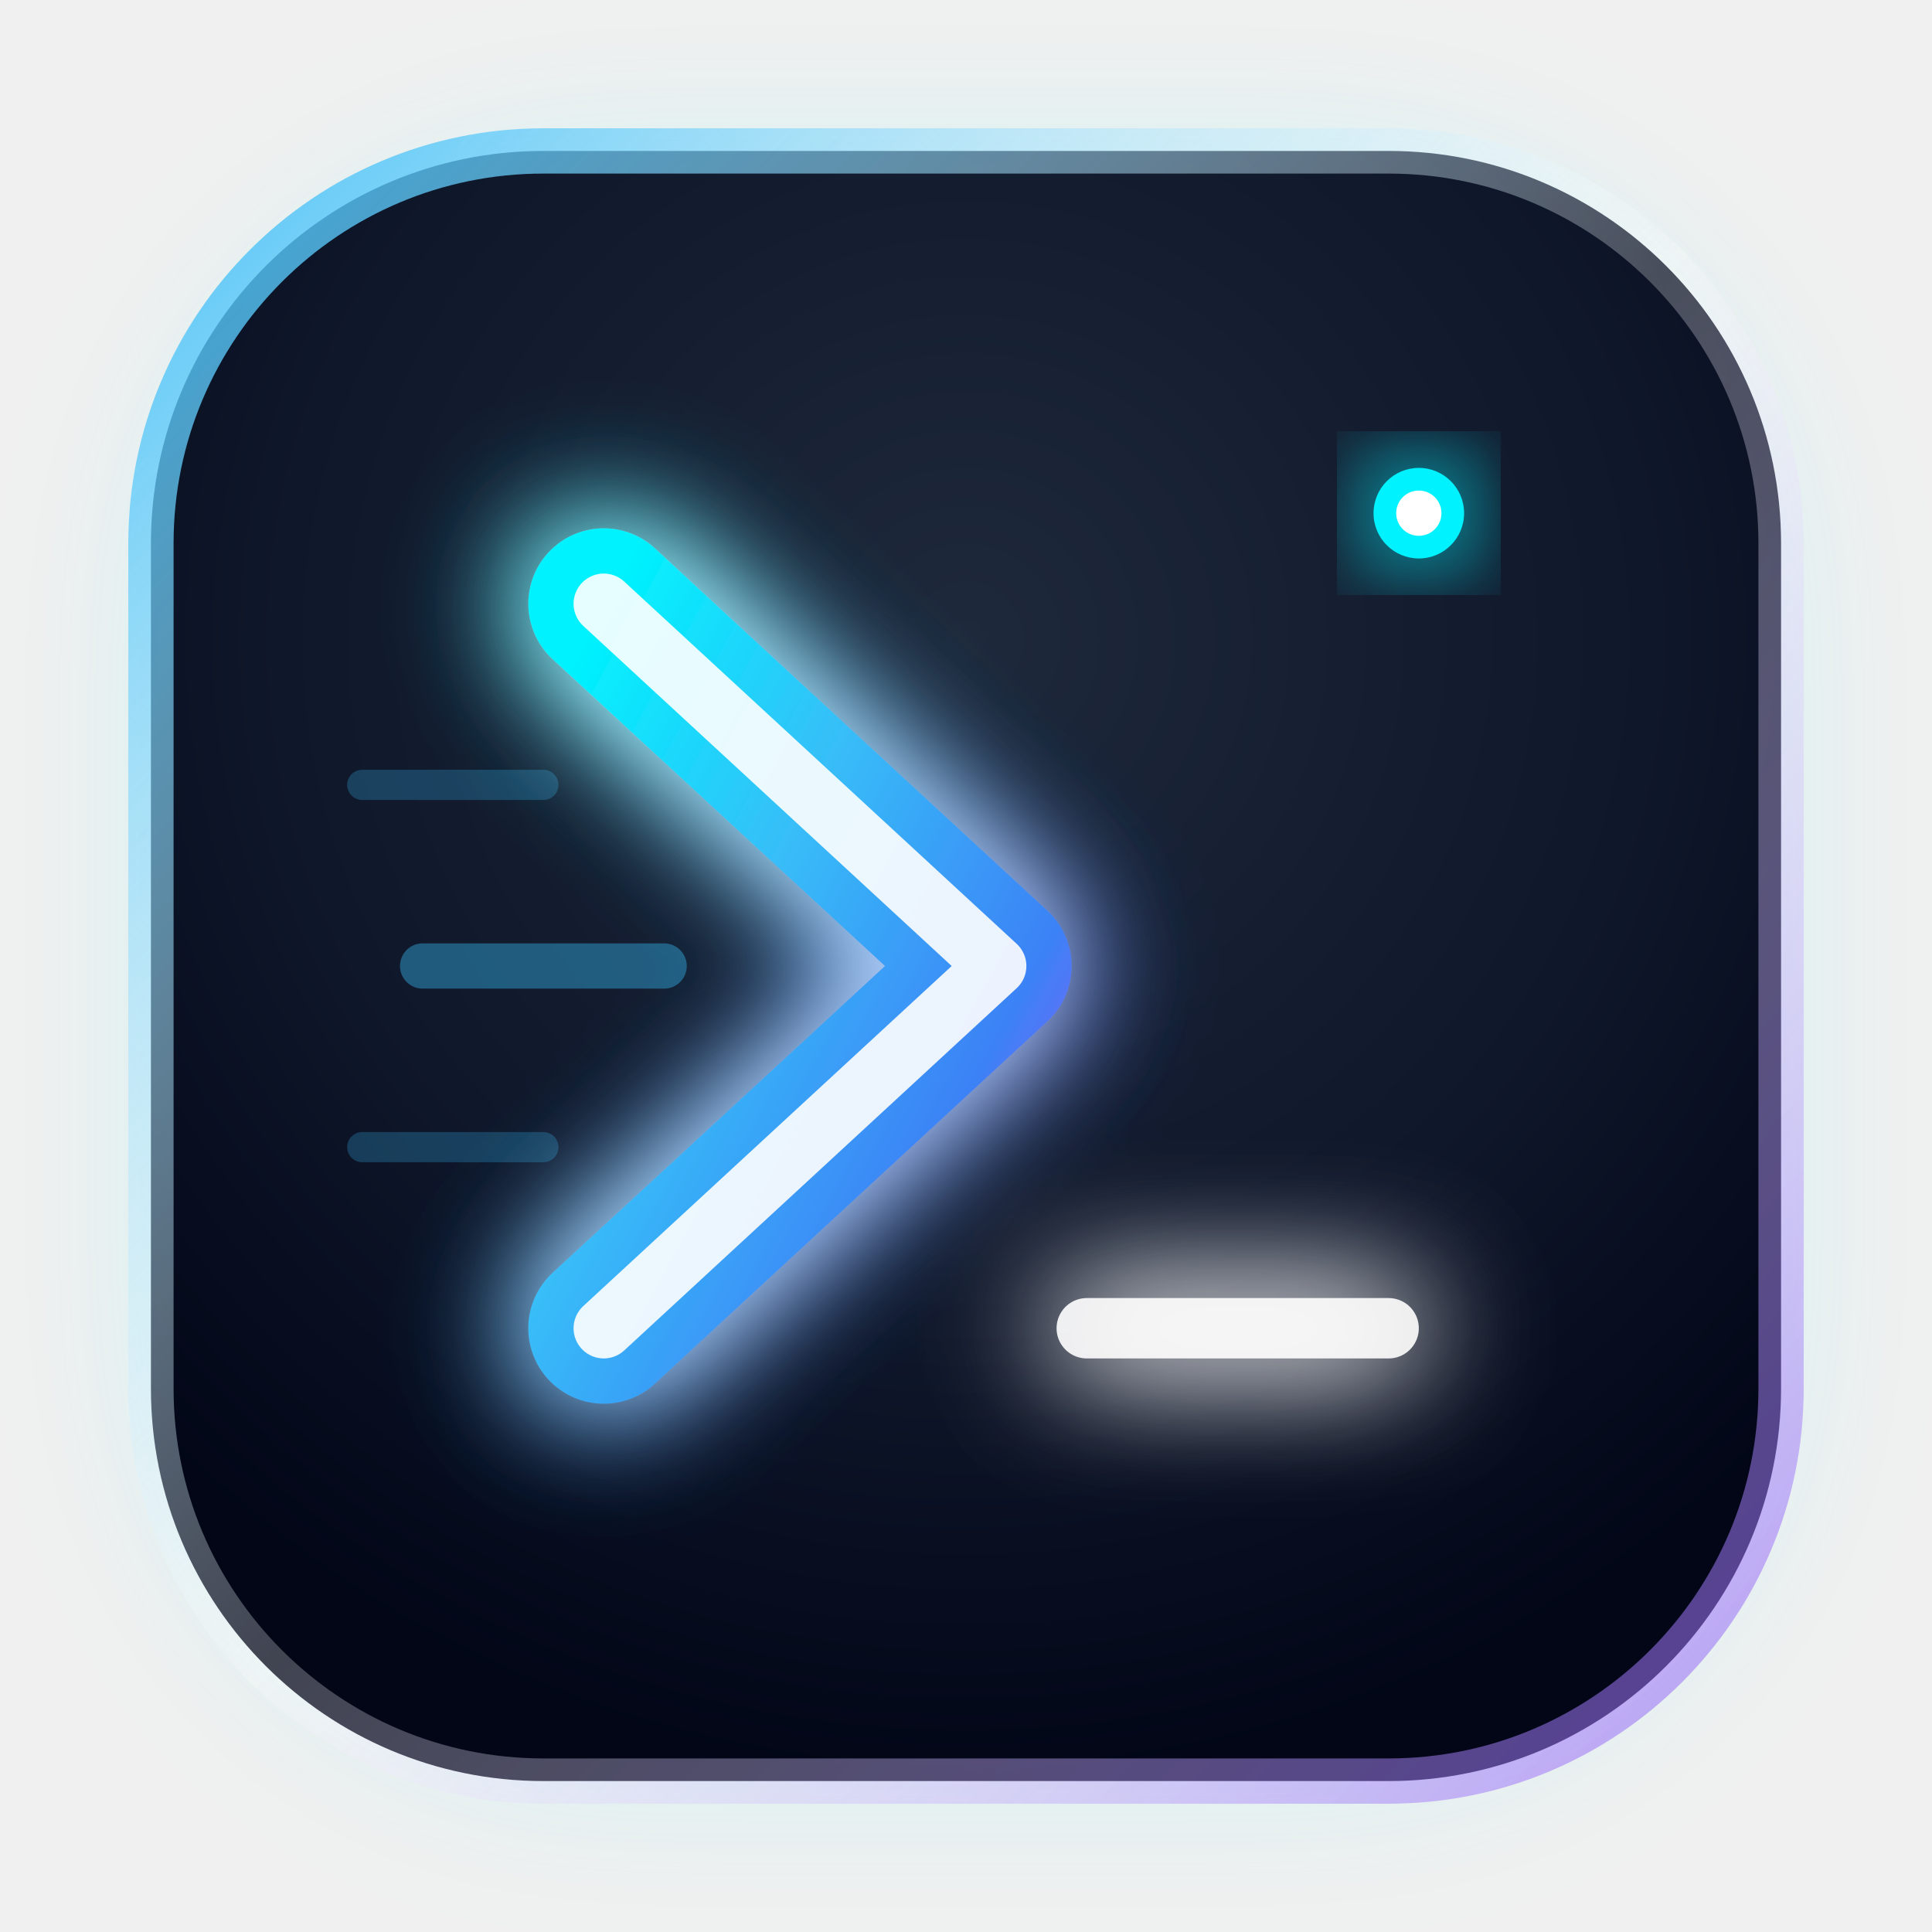
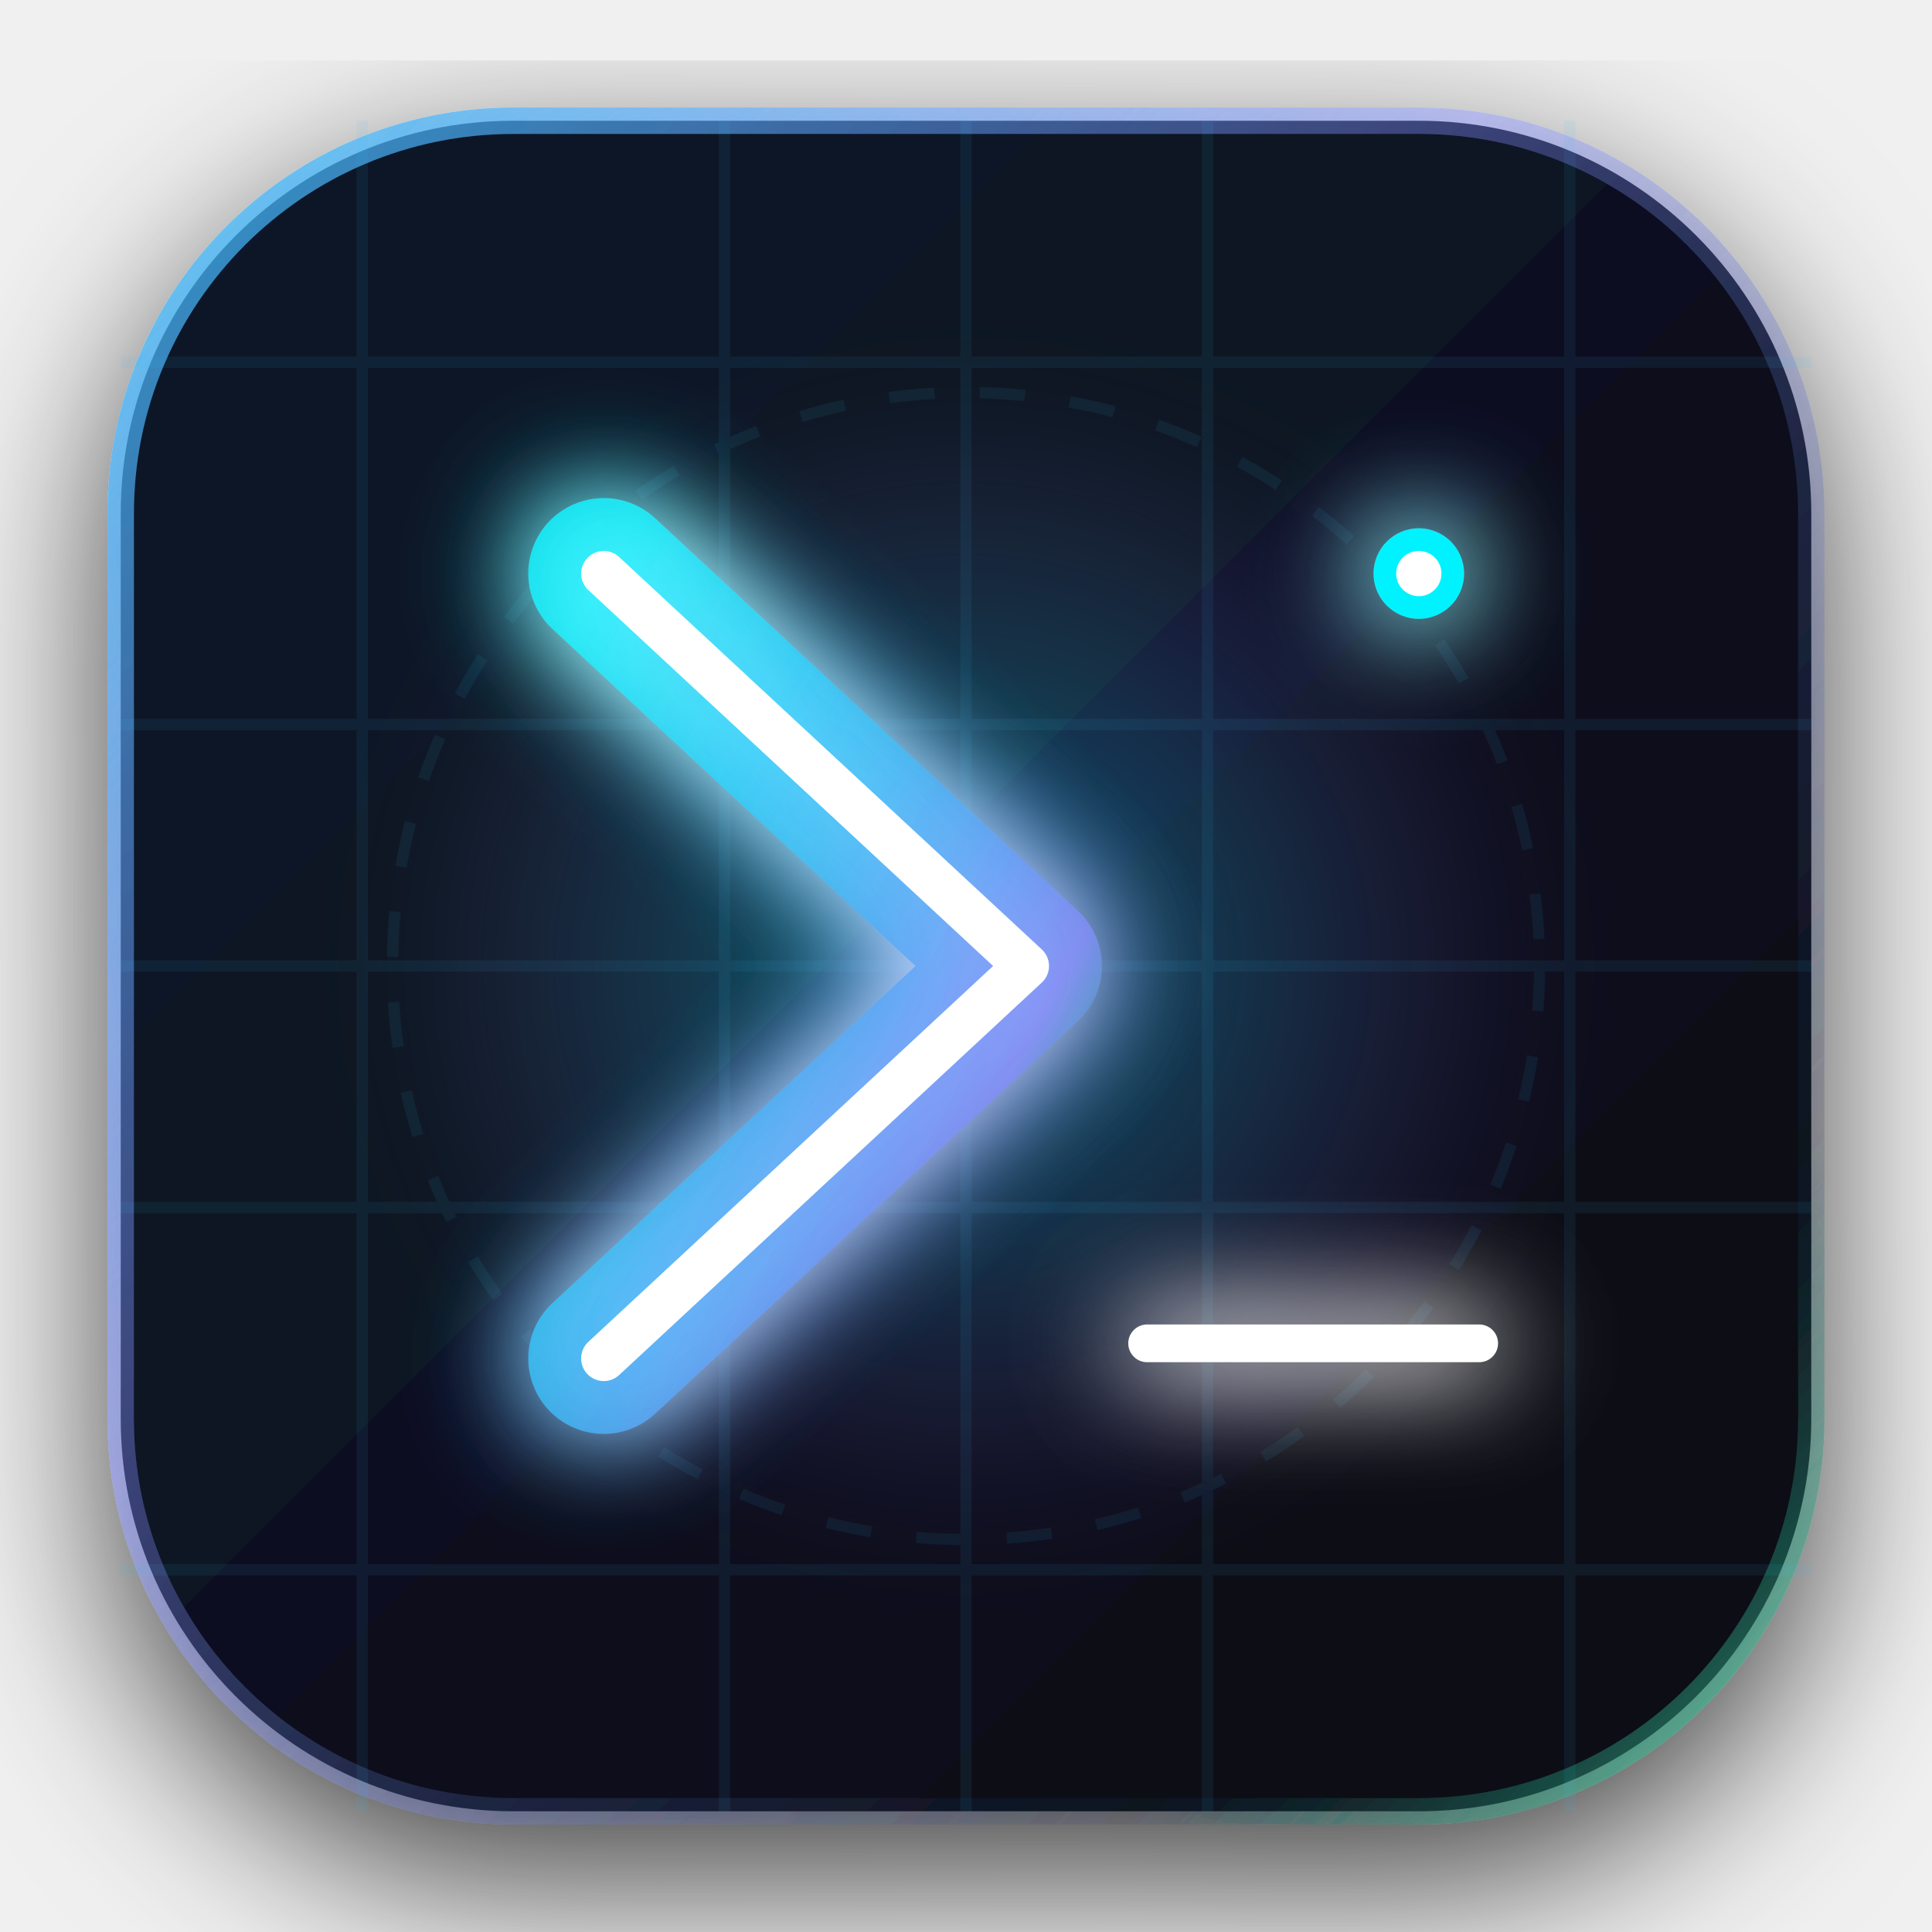
- <svg xmlns="http://www.w3.org/2000/svg" viewBox="0 0 64 64" fill="none">
+ <svg xmlns="http://www.w3.org/2000/svg" viewBox="0 0 128 128" width="100%" height="100%" fill="none">
  <defs>
-     <radialGradient id="slBgGrad" cx="50%" cy="30%" r="70%">
-       <stop offset="0%" stop-color="#1e293b" />
-       <stop offset="60%" stop-color="#0f172a" />
-       <stop offset="100%" stop-color="#020617" />
+     <linearGradient id="slTileBg" x1="0%" y1="0%" x2="100%" y2="100%">
+       <stop offset="0%" stop-color="#0f172a" />
+       <stop offset="50%" stop-color="#0b1120" />
+       <stop offset="100%" stop-color="#070a12" />
+     </linearGradient>
+     <radialGradient id="slGlowPool" cx="50%" cy="50%" r="50%">
+       <stop offset="0%" stop-color="#00f2fe" stop-opacity="0.36" />
+       <stop offset="45%" stop-color="#38bdf8" stop-opacity="0.18" />
+       <stop offset="75%" stop-color="#818cf8" stop-opacity="0.06" />
+       <stop offset="100%" stop-color="#070a12" stop-opacity="0" />
    </radialGradient>
-     <linearGradient id="slGlowGrad" x1="0%" y1="0%" x2="100%" y2="100%">
+     <linearGradient id="slRimGrad" x1="0%" y1="0%" x2="100%" y2="100%">
+       <stop offset="0%" stop-color="#38bdf8" stop-opacity="0.8" />
+       <stop offset="40%" stop-color="#818cf8" stop-opacity="0.4" />
+       <stop offset="80%" stop-color="#1e293b" stop-opacity="0.2" />
+       <stop offset="100%" stop-color="#34d399" stop-opacity="0.7" />
+     </linearGradient>
+     <linearGradient id="slChevronNeon" x1="0%" y1="0%" x2="100%" y2="100%">
      <stop offset="0%" stop-color="#00f2fe" />
-       <stop offset="40%" stop-color="#38bdf8" />
-       <stop offset="80%" stop-color="#3b82f6" />
-       <stop offset="100%" stop-color="#8b5cf6" />
+       <stop offset="45%" stop-color="#38bdf8" />
+       <stop offset="80%" stop-color="#818cf8" />
+       <stop offset="100%" stop-color="#10b981" />
    </linearGradient>
-     <linearGradient id="slCursorGrad" x1="0%" y1="0%" x2="100%" y2="0%">
+     <linearGradient id="slCursorNeon" x1="0%" y1="0%" x2="100%" y2="0%">
      <stop offset="0%" stop-color="#00f2fe" />
      <stop offset="100%" stop-color="#10b981" />
    </linearGradient>
-     <linearGradient id="slBorderGrad" x1="0%" y1="0%" x2="100%" y2="100%">
-       <stop offset="0%" stop-color="rgba(56, 189, 248, 0.9)" />
-       <stop offset="50%" stop-color="rgba(255, 255, 255, 0.25)" />
-       <stop offset="100%" stop-color="rgba(139, 92, 246, 0.6)" />
-     </linearGradient>
-     <filter id="slGlowFilter" x="-40%" y="-40%" width="180%" height="180%">
-       <feGaussianBlur stdDeviation="2" result="blur1" />
-       <feGaussianBlur stdDeviation="0.8" result="blur2" />
+     <filter id="slGlow" x="-30%" y="-30%" width="160%" height="160%">
+       <feGaussianBlur stdDeviation="3.5" result="blur1" />
+       <feGaussianBlur stdDeviation="1.5" result="blur2" />
      <feMerge>
        <feMergeNode in="blur1" />
        <feMergeNode in="blur2" />
        <feMergeNode in="SourceGraphic" />
      </feMerge>
    </filter>
-     <filter id="slBackGlow" x="-30%" y="-30%" width="160%" height="160%">
-       <feGaussianBlur stdDeviation="3" result="backBlur" />
+     <filter id="slTileShadow" x="-20%" y="-20%" width="140%" height="140%">
+       <feDropShadow dx="0" dy="4" stdDeviation="6" flood-color="#000000" flood-opacity="0.75" />
    </filter>
  </defs>
-   <rect x="6" y="6" width="52" height="52" rx="14" fill="#00f2fe" opacity="0.18" filter="url(#slBackGlow)" />
-   <rect x="5" y="5" width="54" height="54" rx="13" fill="url(#slBgGrad)" />
-   <rect x="5" y="5" width="54" height="54" rx="13" stroke="url(#slBorderGrad)" stroke-width="1.5" />
-   <path d="M14 32h8" stroke="#38bdf8" stroke-width="1.5" stroke-linecap="round" opacity="0.4" />
-   <path d="M12 26h6" stroke="#38bdf8" stroke-width="1" stroke-linecap="round" opacity="0.25" />
-   <path d="M12 38h6" stroke="#38bdf8" stroke-width="1" stroke-linecap="round" opacity="0.25" />
-   <g filter="url(#slGlowFilter)">
-     <path d="M20 20L33 32L20 44" stroke="url(#slGlowGrad)" stroke-width="5" stroke-linecap="round" stroke-linejoin="round" />
-     <path d="M20 20L33 32L20 44" stroke="#ffffff" stroke-width="2" stroke-linecap="round" stroke-linejoin="round" opacity="0.9" />
-     <line x1="36" y1="44" x2="46" y2="44" stroke="url(#slCursorGrad)" stroke-width="5" stroke-linecap="round" />
-     <line x1="36" y1="44" x2="46" y2="44" stroke="#ffffff" stroke-width="2" stroke-linecap="round" opacity="0.9" />
+   <g filter="url(#slTileShadow)">
+     <rect x="8" y="8" width="112" height="112" rx="26" fill="url(#slTileBg)" />
+     <rect x="8" y="8" width="112" height="112" rx="26" stroke="url(#slRimGrad)" stroke-width="1.75" />
  </g>
-   <circle cx="47" cy="17" r="1.5" fill="#00f2fe" filter="url(#slGlowFilter)" />
-   <circle cx="47" cy="17" r="0.75" fill="#ffffff" />
+   <g opacity="0.08" stroke="#38bdf8" stroke-width="0.75">
+     <line x1="24" y1="8" x2="24" y2="120" />
+     <line x1="48" y1="8" x2="48" y2="120" />
+     <line x1="64" y1="8" x2="64" y2="120" />
+     <line x1="80" y1="8" x2="80" y2="120" />
+     <line x1="104" y1="8" x2="104" y2="120" />
+     <line x1="8" y1="24" x2="120" y2="24" />
+     <line x1="8" y1="48" x2="120" y2="48" />
+     <line x1="8" y1="64" x2="120" y2="64" />
+     <line x1="8" y1="80" x2="120" y2="80" />
+     <line x1="8" y1="104" x2="120" y2="104" />
+     <circle cx="64" cy="64" r="38" fill="none" stroke-dasharray="3 3" />
+   </g>
+   <circle cx="64" cy="64" r="44" fill="url(#slGlowPool)" />
+   <g filter="url(#slGlow)">
+     <path d="M40 38 L68 64 L40 90" stroke="url(#slChevronNeon)" stroke-width="10" stroke-linecap="round" stroke-linejoin="round" opacity="0.85" />
+     <path d="M40 38 L68 64 L40 90" stroke="#ffffff" stroke-width="3" stroke-linecap="round" stroke-linejoin="round" />
+     <line x1="76" y1="89" x2="98" y2="89" stroke="url(#slCursorNeon)" stroke-width="9" stroke-linecap="round" opacity="0.85" />
+     <line x1="76" y1="89" x2="98" y2="89" stroke="#ffffff" stroke-width="2.5" stroke-linecap="round" />
+     <circle cx="94" cy="38" r="3" fill="#00f2fe" />
+     <circle cx="94" cy="38" r="1.5" fill="#ffffff" />
+   </g>
</svg>
